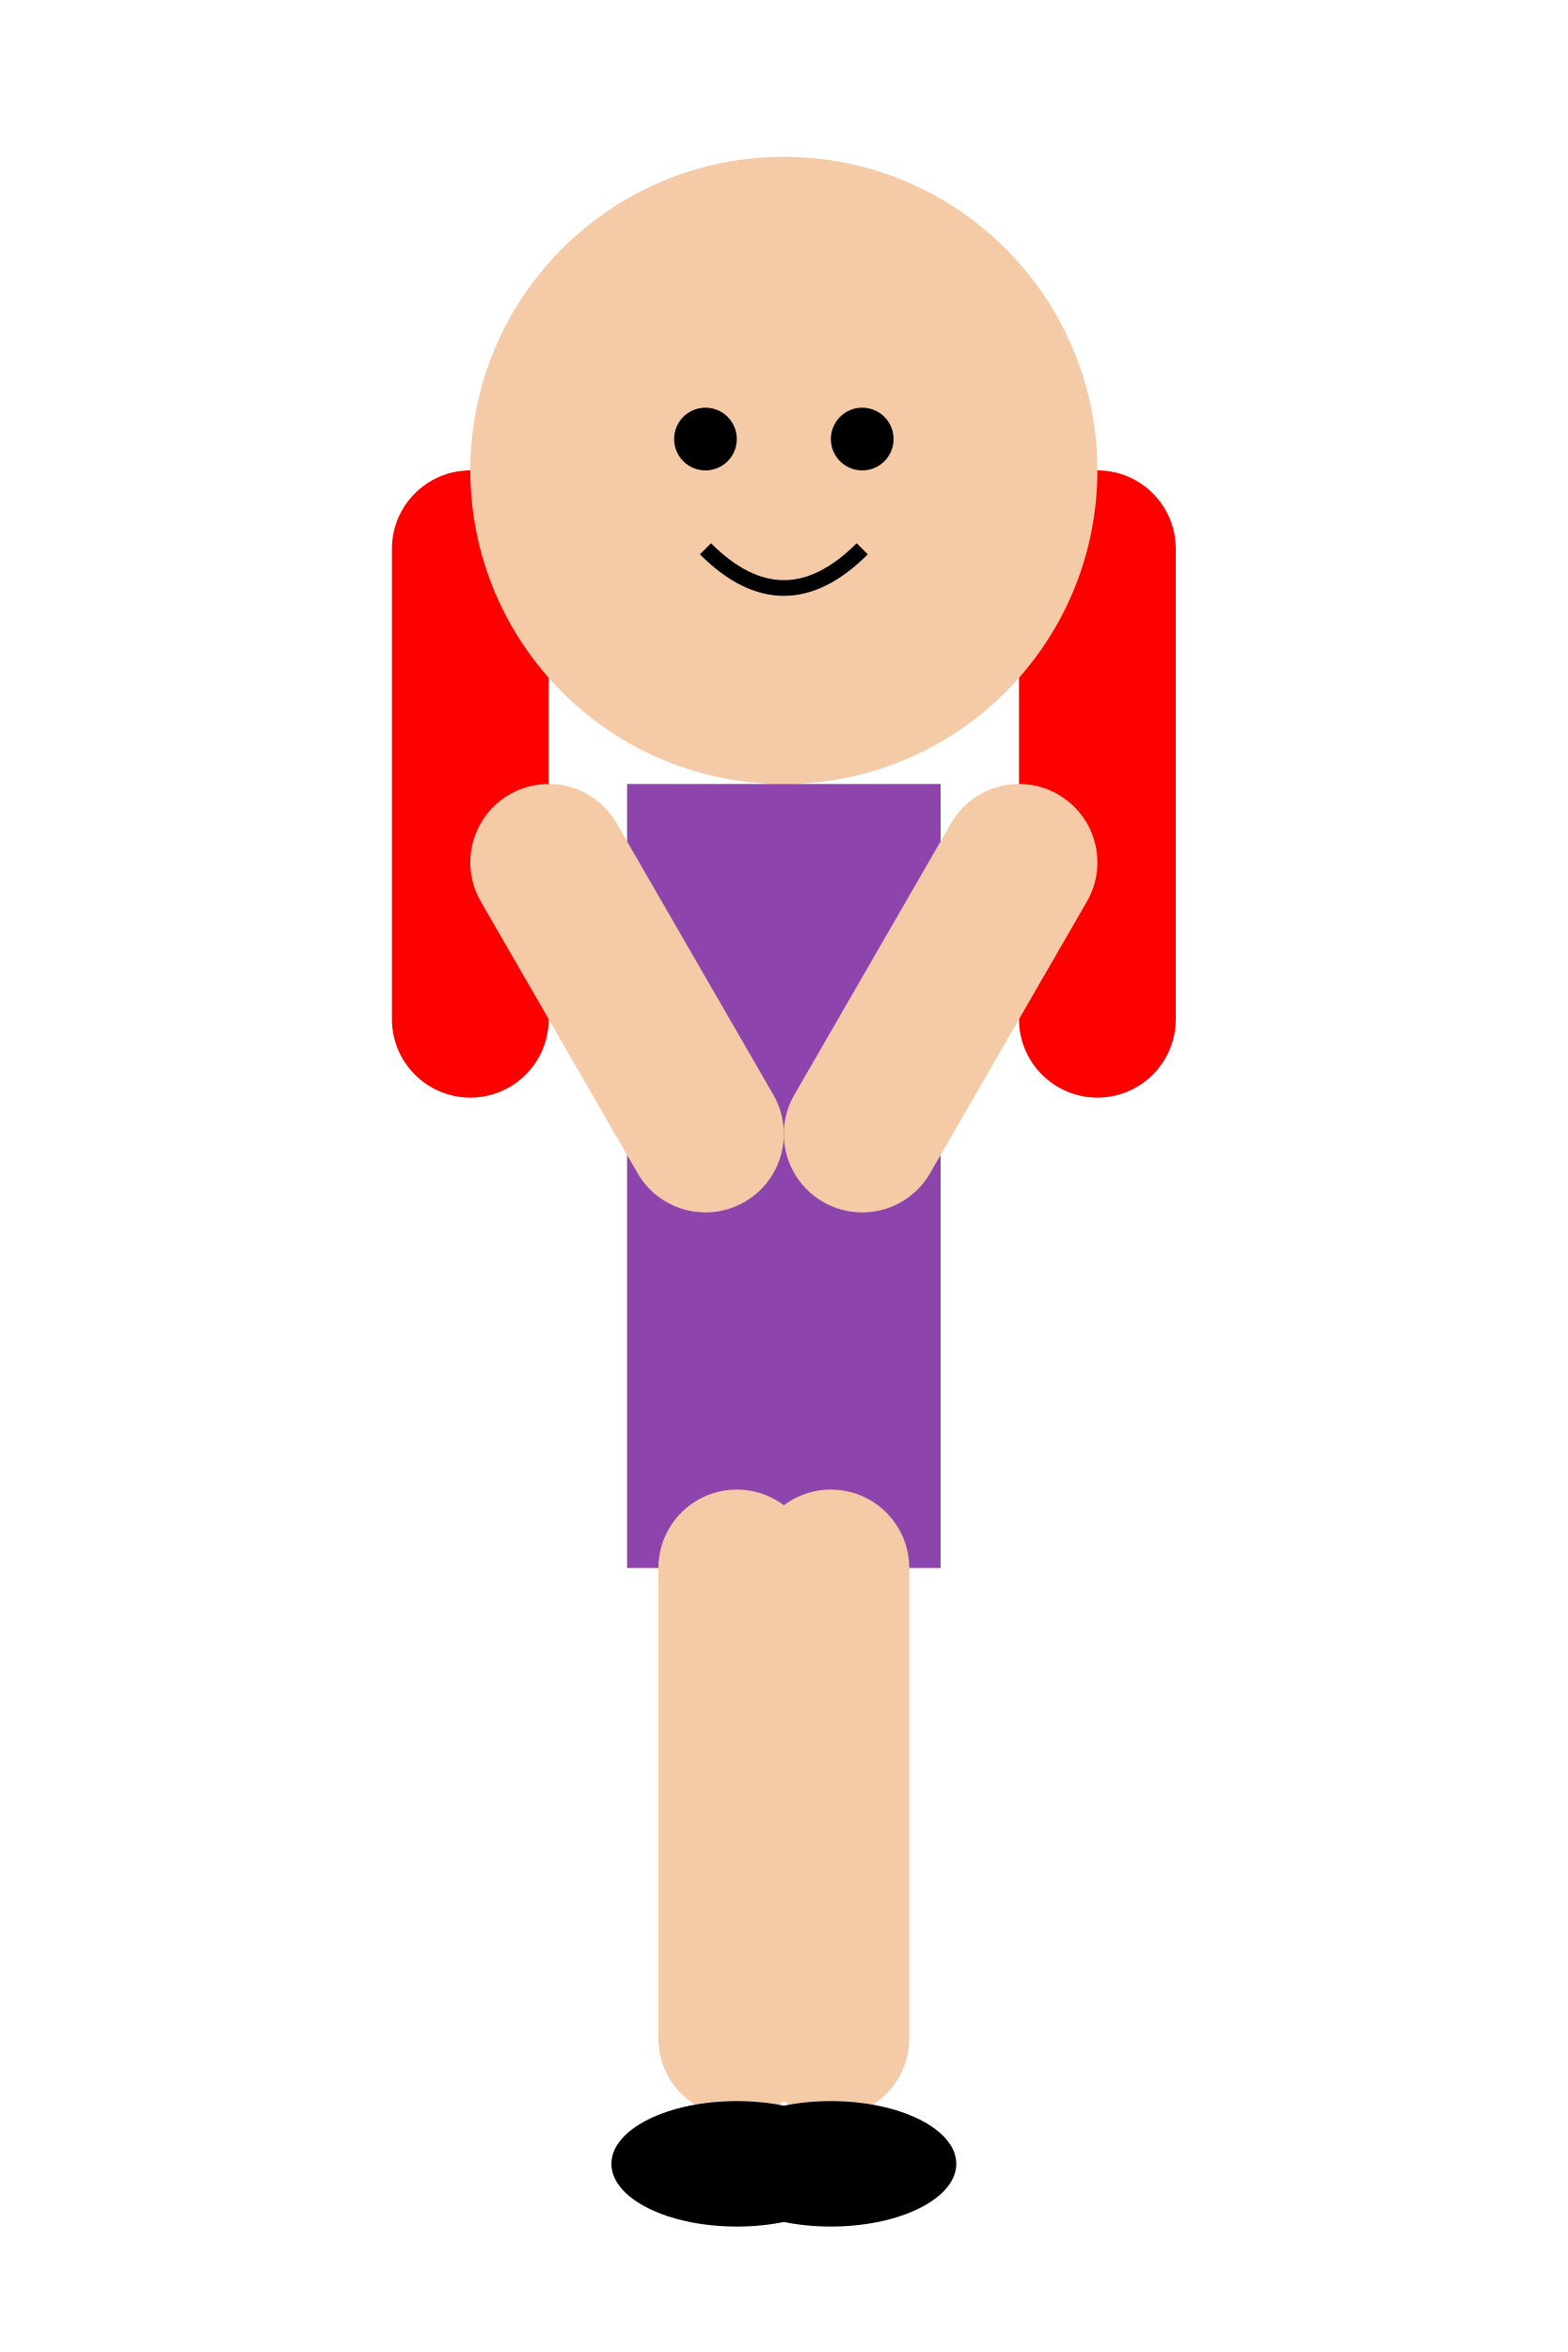
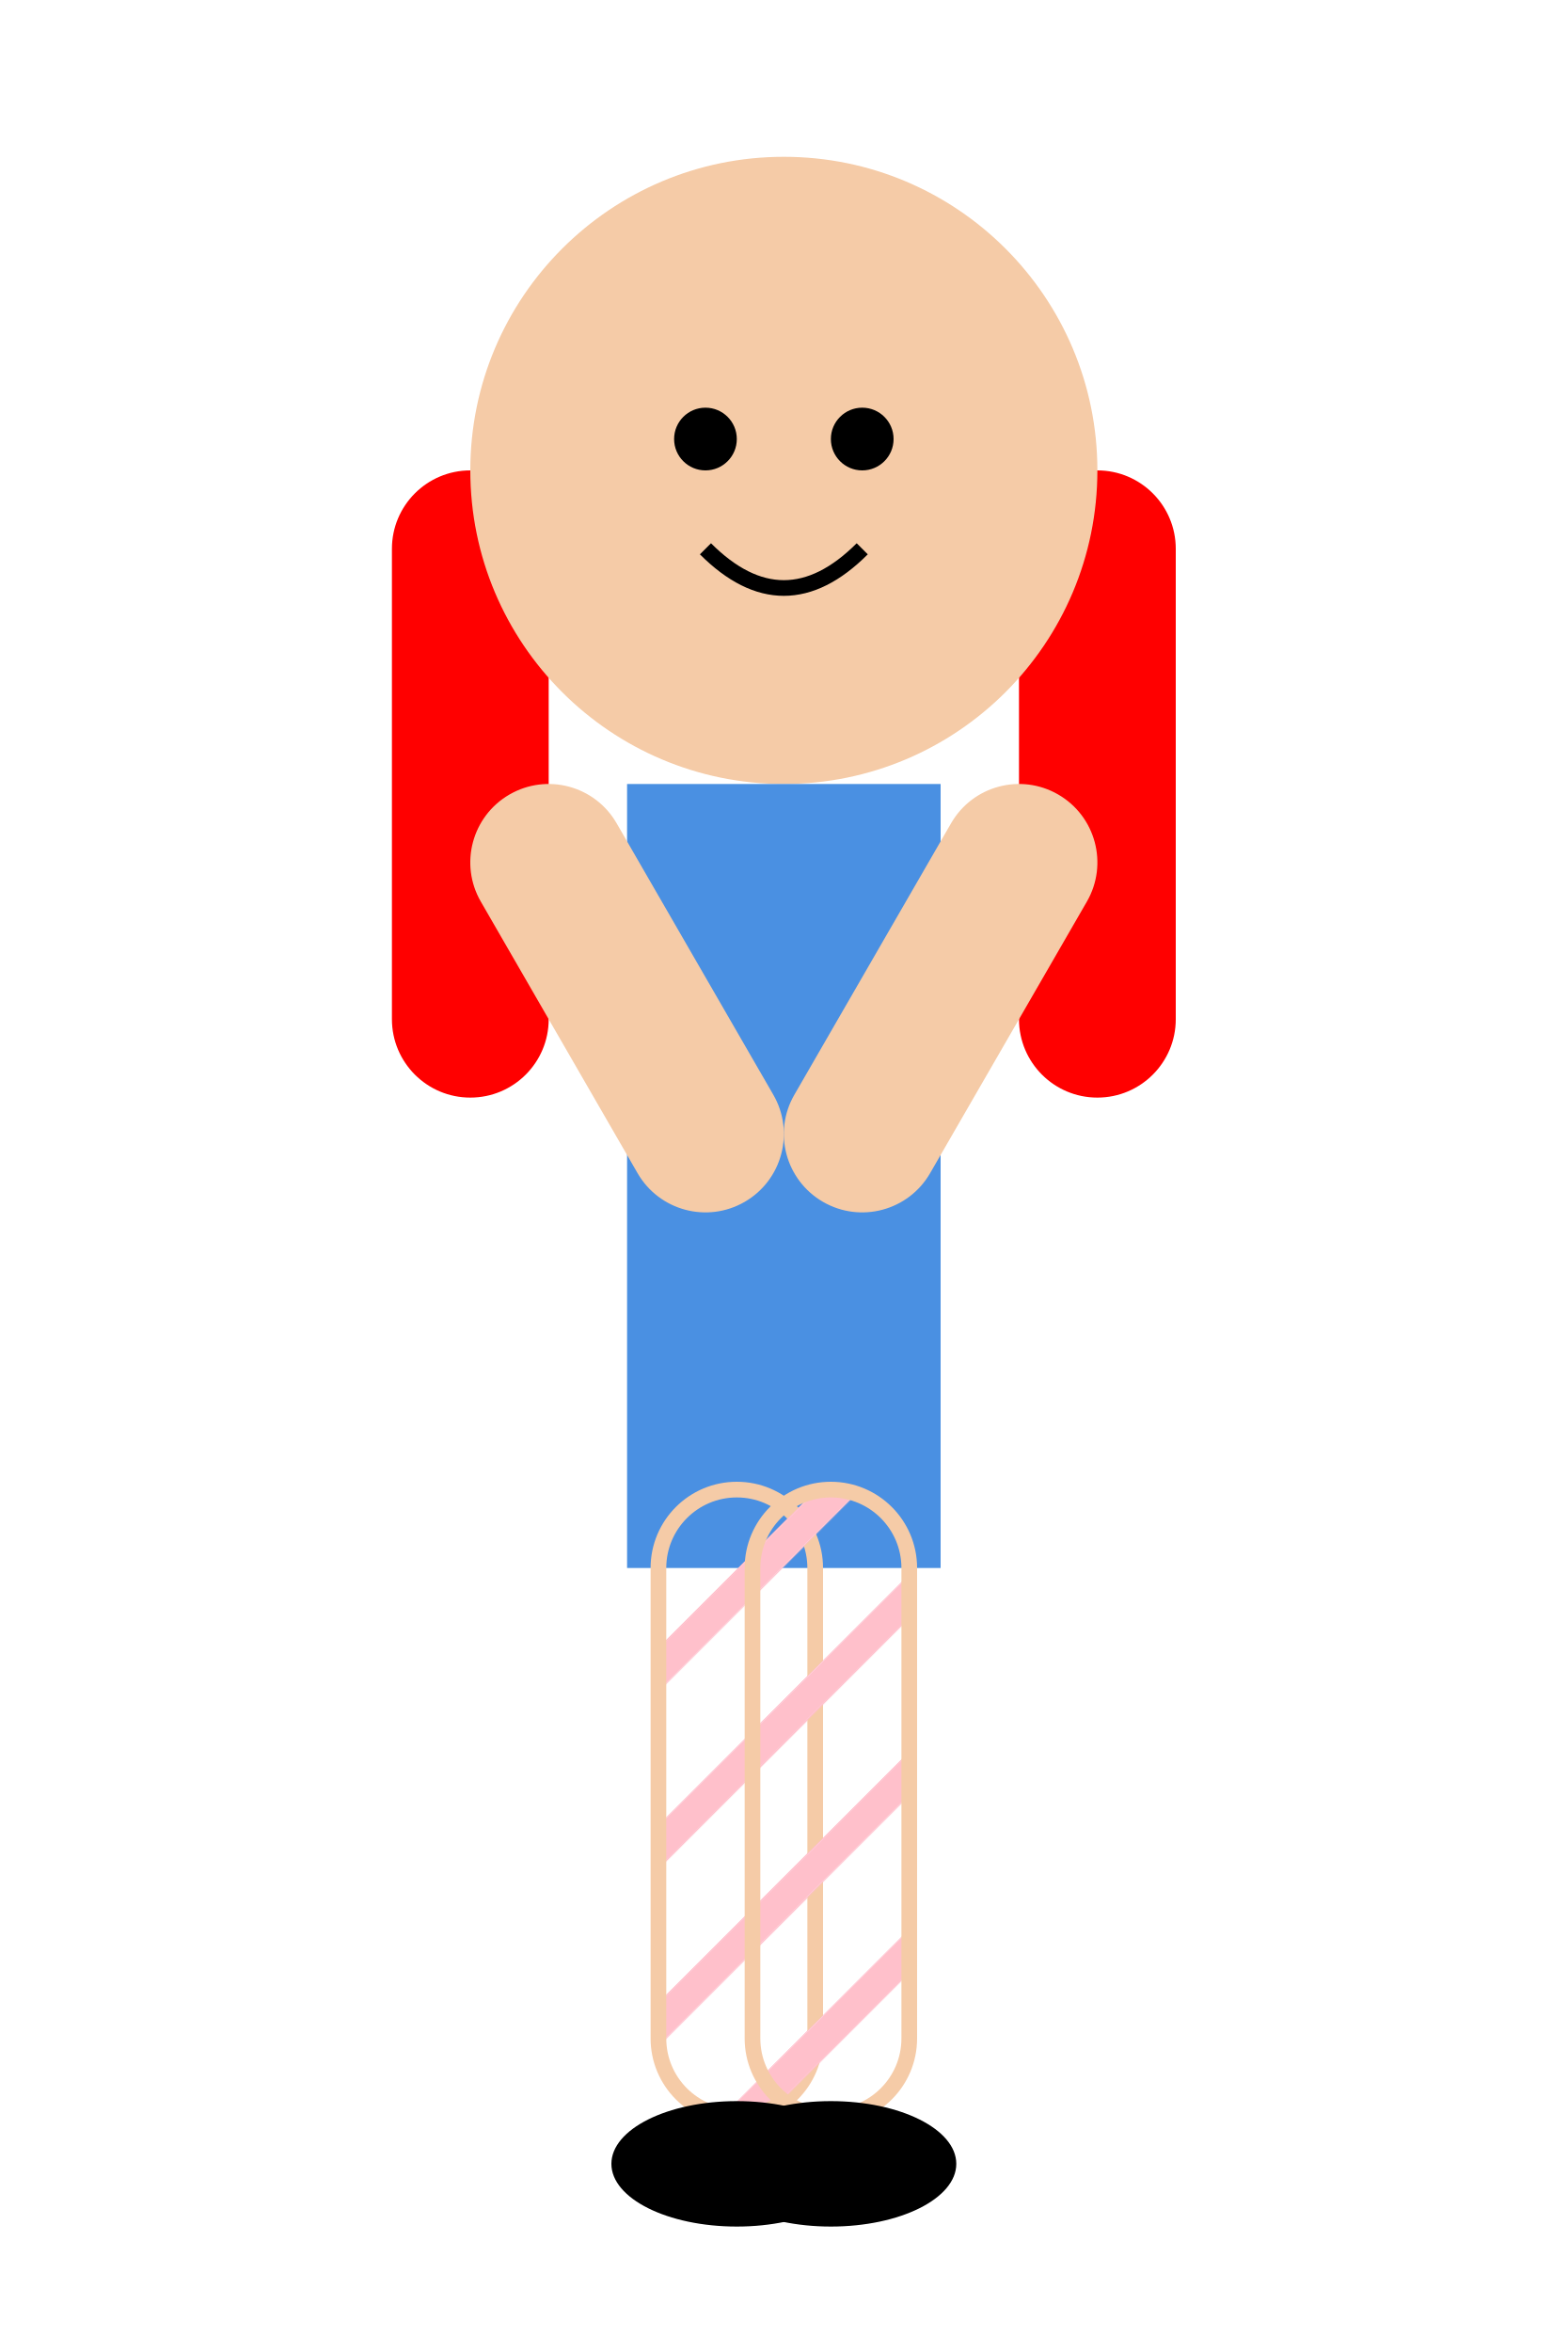
<svg xmlns="http://www.w3.org/2000/svg" id="girl-svg" width="100" height="150" viewBox="0 0 100 150">
+   <defs>
+     <pattern id="stripes" patternUnits="userSpaceOnUse" width="8" height="8" patternTransform="rotate(45)">
+       <line x1="0" y1="0" x2="0" y2="8" stroke="#FFC0CB" stroke-width="4" />
+     </pattern>
+   </defs>
  <rect x="25" y="30" width="10" height="40" rx="5" fill="#FF0000" />
  <rect x="65" y="30" width="10" height="40" rx="5" fill="#FF0000" />
  <circle cx="50" cy="30" r="20" fill="#F5CBA7" />
  <circle cx="45" cy="28" r="2" fill="#000" />
  <circle cx="55" cy="28" r="2" fill="#000" />
  <path d="M 45 35 q 5 5 10 0" stroke="#000" stroke-width="1" fill="none" />
-   <rect x="40" y="50" width="20" height="50" fill="#8E44AD" />
+   <rect x="40" y="50" width="20" height="50" fill="#4A90E2" />
  <rect x="30" y="50" width="10" height="30" rx="5" fill="#F5CBA7" transform="rotate(-30, 35, 55)" />
  <rect x="60" y="50" width="10" height="30" rx="5" fill="#F5CBA7" transform="rotate(30, 65, 55)" />
-   <rect x="42" y="95" width="10" height="40" rx="5" fill="#F5CBA7" />
-   <rect x="48" y="95" width="10" height="40" rx="5" fill="#F5CBA7" />
+   <rect x="42" y="95" width="10" height="40" rx="5" fill="url(#stripes)" stroke="#F5CBA7" stroke-width="1" />
+   <rect x="48" y="95" width="10" height="40" rx="5" fill="url(#stripes)" stroke="#F5CBA7" stroke-width="1" />
  <ellipse cx="47" cy="138" rx="8" ry="4" fill="#000" />
  <ellipse cx="53" cy="138" rx="8" ry="4" fill="#000" />
</svg>
